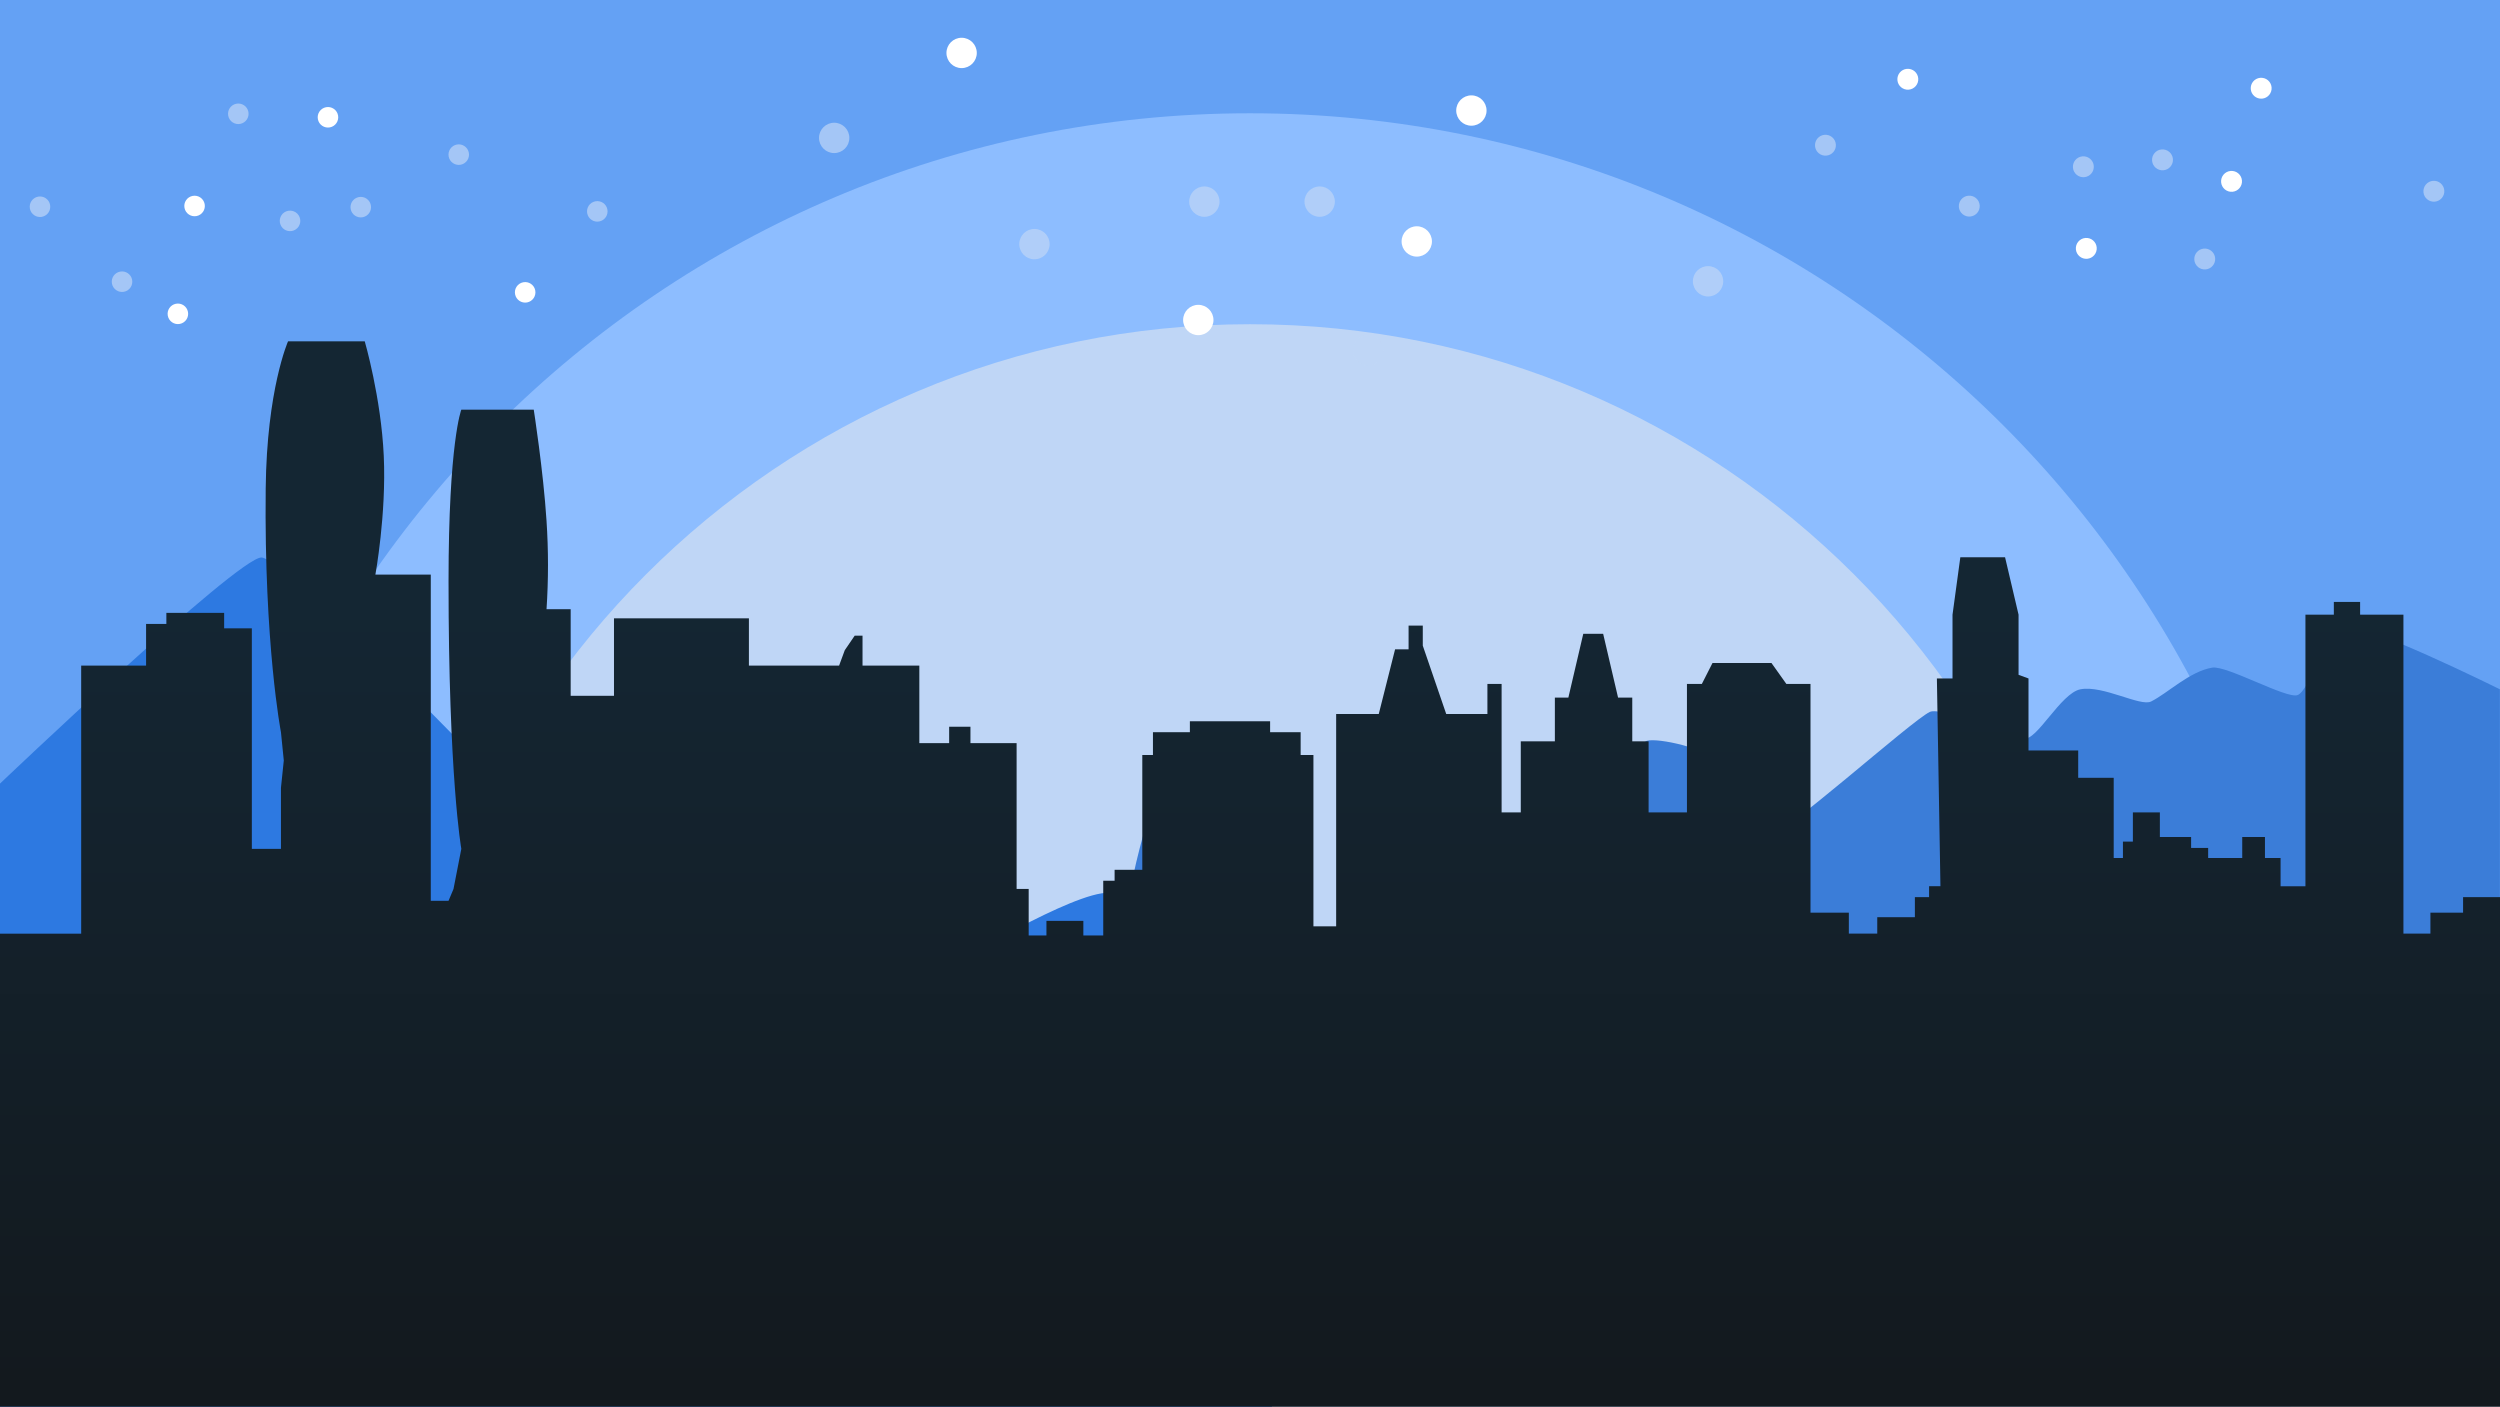
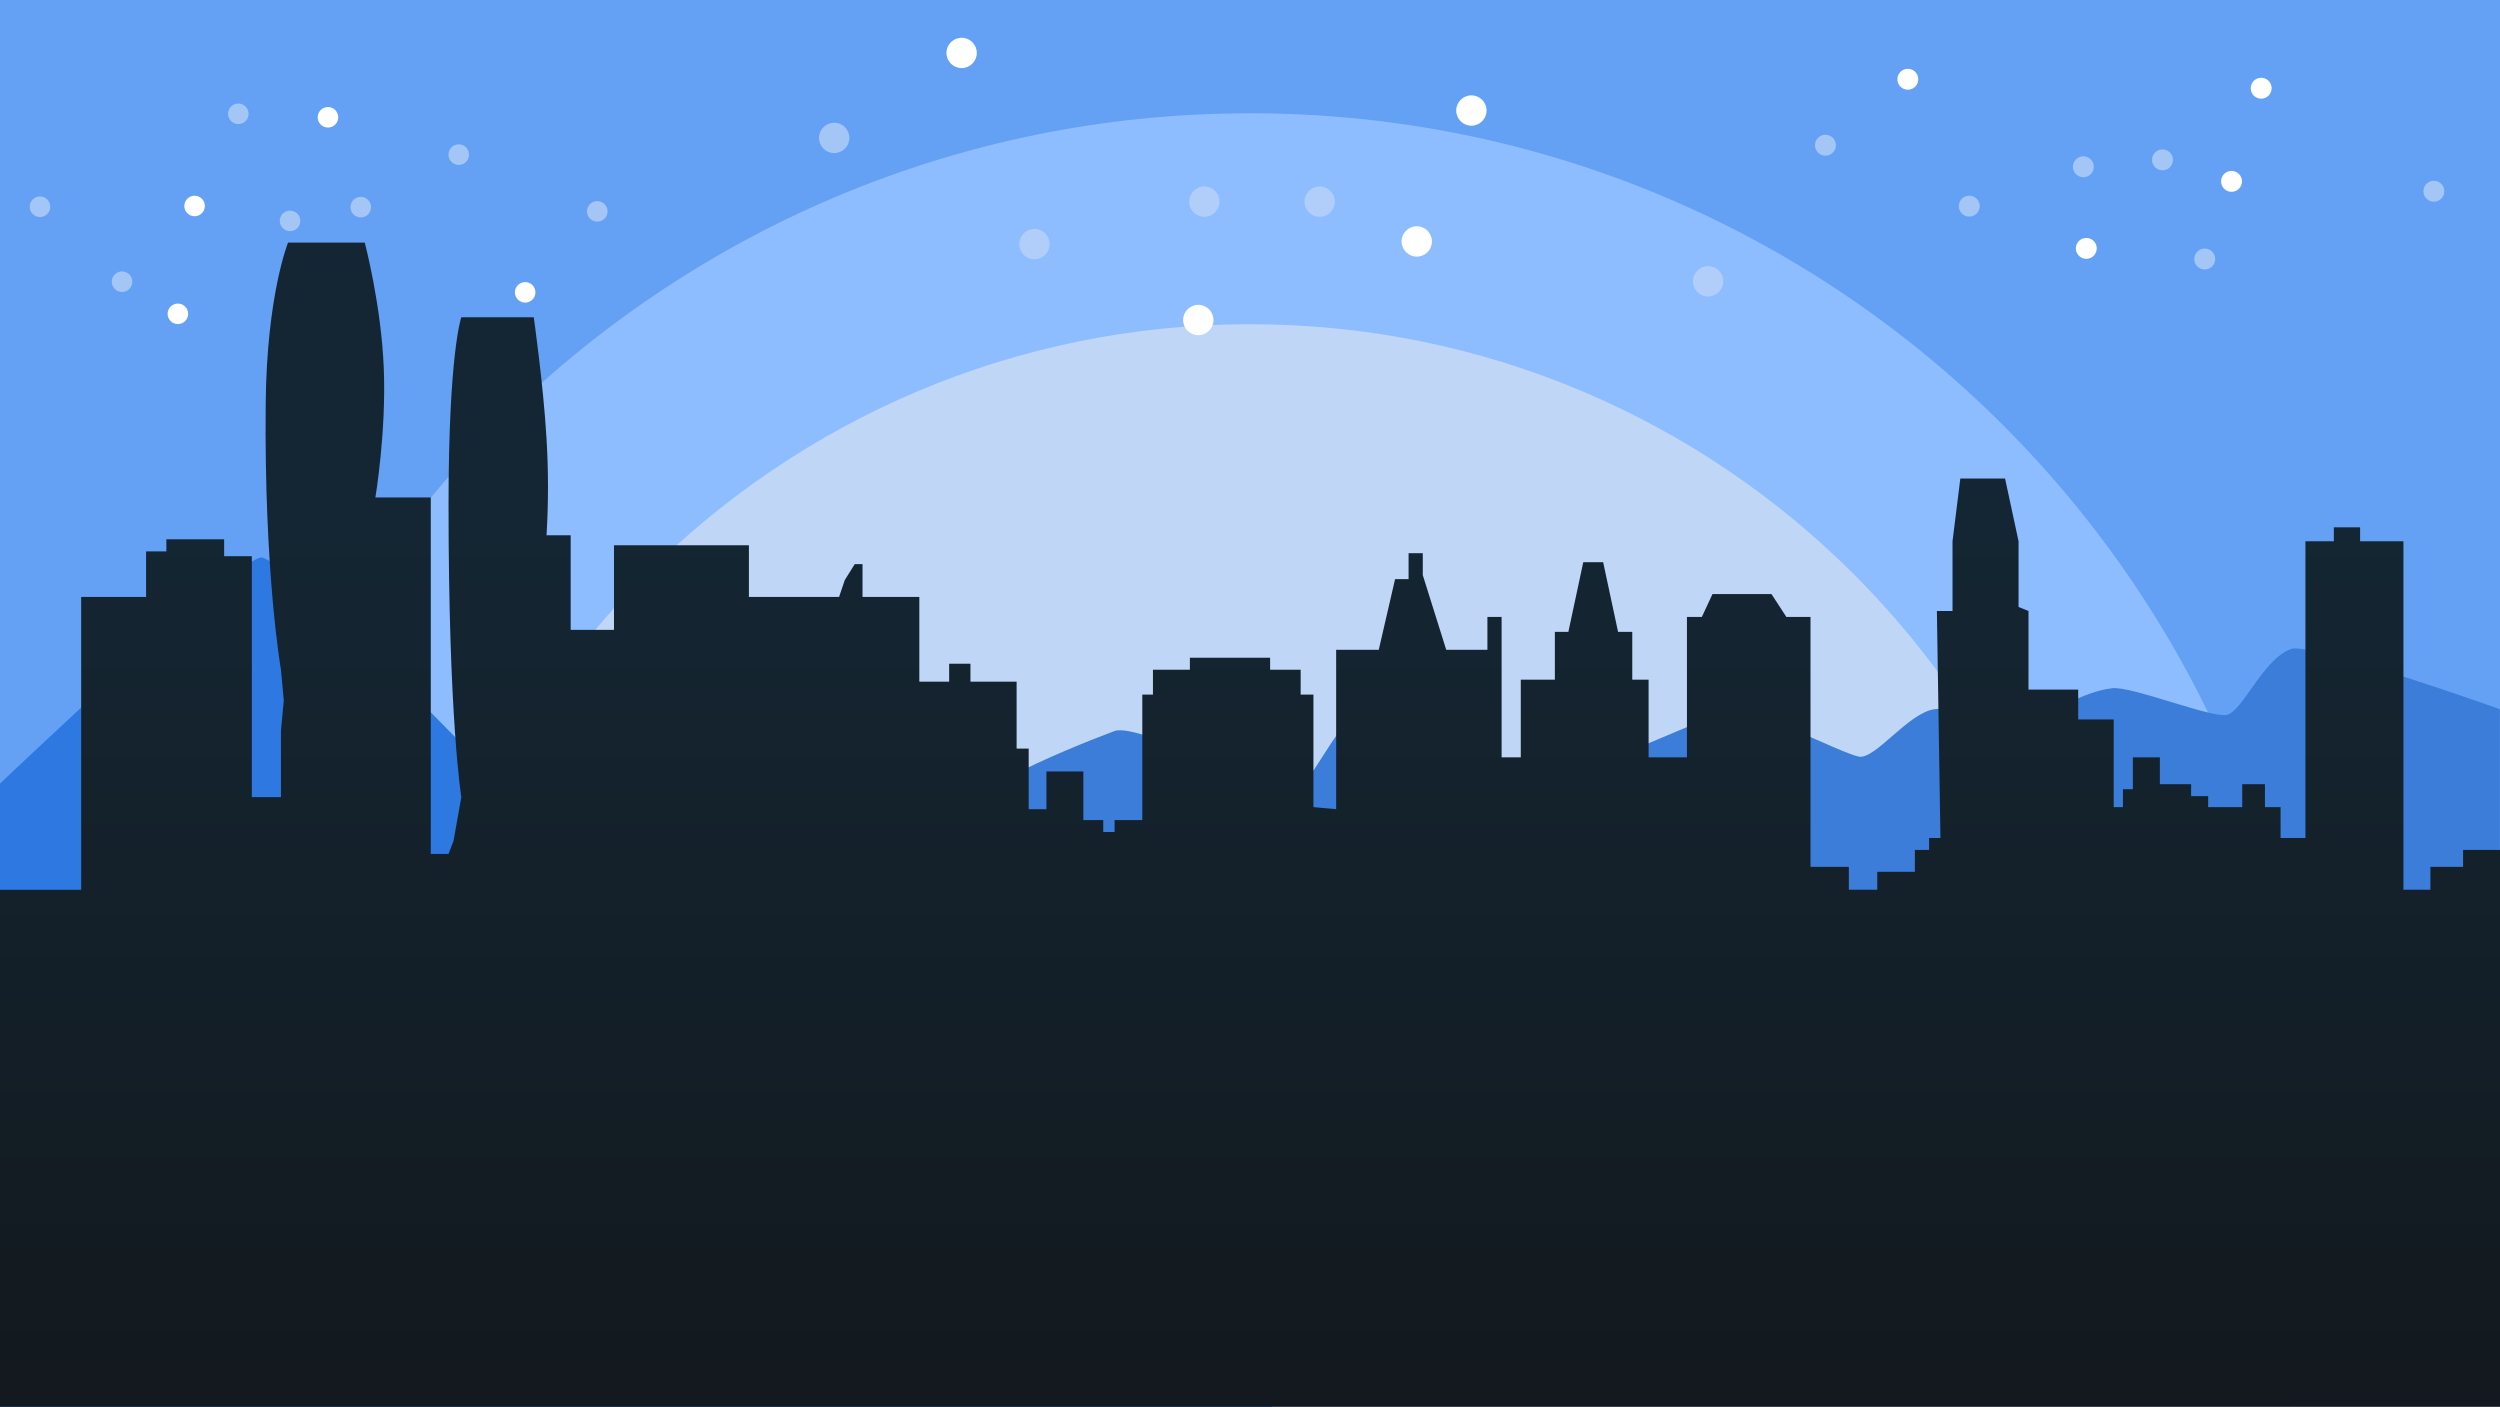
<svg xmlns="http://www.w3.org/2000/svg" viewBox="0 0 1920 1080.4">
  <defs>
    <style>.a{fill:#fff;}.b{fill:#64a1f4;}.c{clip-path:url(#a);}.d{fill:#8dbdff;}.e{fill:#bfd6f6;}.f{fill:#2d79e1;}.g{fill:#3b7dd8;}.h{opacity:0.7;}.i{fill:url(#b);}</style>
    <clipPath id="a">
      <rect class="a" width="1920" height="1080" />
    </clipPath>
    <linearGradient id="b" x1="0.5" y1="0.242" x2="0.5" y2="0.985" gradientUnits="objectBoundingBox">
      <stop offset="0" stop-color="#142633" />
      <stop offset="1" stop-color="#13191e" />
    </linearGradient>
  </defs>
  <rect class="b" width="1920" height="1080" />
  <g class="c">
    <circle class="d" cx="818" cy="818" r="818" transform="translate(142 87)" />
    <path class="e" d="M656,0c362.3,0,656,293.7,656,656s-293.7,656-656,656S0,1018.3,0,656,293.7,0,656,0Z" transform="translate(304 249)" />
  </g>
  <path class="f" d="M19,307.652S201.372,134,219.792,134c21.7,0,297.386,292.244,297.386,292.244s126.986-46.59,153.035-42.354,61.865,72,78.145,63.531,107.45-63.531,126.986-55.06S995.818,557.542,995.818,557.542V786.254H19Z" transform="translate(-19 294.146)" />
-   <path class="g" d="M1062.085,161.925s-107.6-53.411-119.037-47.694c-15.9,7.95-27.461,49.14-36.458,52.191-8.552,2.9-54.37-22.963-65.435-21.118-17.343,2.89-33.965,19.511-46.972,26.015-8.175,4.089-36.926-12.685-54.2-9.394-15.175,2.89-33.965,40.469-43.359,37.577-11.184-3.443-63.8-24.14-72.264-20.233-14.092,6.5-114.922,97.557-127.186,97.557-7.95,0-33.965-53.476-41.191-62.148s-45.526-16.409-50.042-12.646c-6.5,5.42-20.053,41.733-26.015,46.068-6.818,4.958-30.351,16.259-44.622,23.667-15.015,7.792-48.154,182.451-65.038,195.114-11.562,8.672-133.074-26.739-154.645-40.469-15.9-10.118-64.786-117.164-85.9-183.463a555.084,555.084,0,0,0-6.491,338.108l1038.854,66.512Z" transform="translate(857.823 367.444)" />
+   <path class="g" d="M1431.5,160.41s-145.026-51.73-160.44-46.193c-21.427,7.7-37.013,47.594-49.139,50.548-11.527,2.809-73.28-22.24-88.194-20.453-23.376,2.8-45.778,18.9-63.31,25.2-11.019,3.96-49.77-12.285-73.049-9.1-20.454,2.8-45.779,39.195-58.44,36.394-15.074-3.334-86.469-40.178-97.88-36.394-18.993,6.3-145.991,63.487-162.521,63.487-10.715,0-53.172,8.4-62.911,0s-62.067-58.034-68.154-54.389C538.7,174.758,515.3,219.7,507.268,223.9c-9.19,4.8-120.568-53.864-139.8-46.689-20.238,7.546-55.882,22.03-78.639,34.294-15.583,8.4-103.912,218.368-132.986,205.07-21.427-9.8-87.32-113.476-115.78-177.688C14.221,293.331,0,351.642,0,412.373,0,465.9,11.039,517.557,31.312,566.349L1431.5,630.768Z" transform="translate(488.409 384.245)" />
  <g transform="matrix(0.996, -0.087, 0.087, 0.996, 1317.003, 35.645)">
    <g transform="translate(137.45 30)">
      <circle class="a" cx="8.03" cy="8.03" r="8.03" transform="translate(240.894 99.776)" />
      <circle class="a" cx="8.03" cy="8.03" r="8.03" transform="translate(269.801 30.487)" />
      <circle class="a" cx="8.03" cy="8.03" r="8.03" transform="translate(0 0)" />
      <circle class="a" cx="8.03" cy="8.03" r="8.03" transform="translate(125.265 141.35)" />
    </g>
    <g class="h" transform="translate(326.953 108.705)">
      <circle class="e" cx="8.03" cy="8.03" r="8.03" />
    </g>
    <g class="h" transform="translate(352.649 187.409)">
      <circle class="e" cx="8.03" cy="8.03" r="8.03" />
    </g>
    <g class="h" transform="translate(532.516 150.868)">
      <circle class="e" cx="8.03" cy="8.03" r="8.03" />
    </g>
    <g class="h" transform="translate(175.993 131.192)">
      <circle class="e" cx="8.03" cy="8.03" r="8.03" />
    </g>
    <g class="h" transform="translate(265.927 108.705)">
      <circle class="e" cx="8.03" cy="8.03" r="8.03" />
    </g>
    <g class="h" transform="translate(70 74.974)">
      <circle class="e" cx="8.03" cy="8.03" r="8.03" />
    </g>
  </g>
-   <path class="i" d="M6566,932.441h62.347V726.57h49.844V694.59h15.575v-8.529h44.377v11.9h21.27V867.313h22.358V820.426l2.183-20.995-2.183-21.694s-13-67.412-11.715-187.113c.818-76.28,17.17-113.109,17.17-113.109h58.9s12.564,43.249,14.609,88.038-6.431,91.116-6.431,91.116h42.538V907.2h13.634l3.817-9.1,6-30.792s-9.845-55.029-9.816-205.622C6910.5,554.749,6920.292,530,6920.292,530h55.625s7.363,47.063,9.817,85.378a514.392,514.392,0,0,1,0,67.882h18.542v66.483h33.267V690.26h103.616v36.31h69.261l4.363-11.817,7.634-11.2h6V726.57h43.629v59.565h22.9v-12.6h16.361v12.6h35.448V898.106h9.27V933.8h13.636V922.6h28.357v11.2h15.27V891.807h8.726v-8.4h21.27V795.232h8.181v-17.5h28.358v-8.4h61.624v8.4h23.45v17.5h9.816V926.8h17.451V763.74h32.721l12.543-49.687h10.362v-18.2H7658.7v15.4l18,52.486h31.63V740.646h10.907v98.674h14.724V784.735h26.177V751.144H7770.5l11.452-48.987h15.271l11.451,48.987h10.906v33.591h12.544v54.586h29.449V740.646h11.452l8.181-16.1h45.265l11.453,16.1h18.541V916.3h29.447v16.1h21.815V919.8h28.9V904.4h10.907v-8.4h8.725l-2.728-159.559h12V687.46l6-44.089h34.357l10.362,44.089v46.188l7.634,2.8v55.286h38.174v20.995h27.27v61.584h7.089v-12.6h7.635V839.321h20.725v18.9h23.994v8.4h13.09v7.7h26.176v-16.1h17.451v16.1h12v21.695h19.087V687.46h21.814v-9.8h20.179v9.8h33.266V932.4h20.724V916.3h25.086V904.4H8486v391.38H6566Z" transform="translate(-6566 -215.384)" />
+   <path class="i" d="M6566,974.607h62.347V749.654h49.844V714.71h15.575v-9.32h44.377v13h21.27V903.443h22.358V852.209l2.183-22.94-2.183-23.7s-13-73.66-11.715-204.456c.818-83.35,17.17-123.593,17.17-123.593h58.9s12.564,47.258,14.609,96.2-6.431,99.561-6.431,99.561h42.538V947.03h13.634l3.817-9.941,6-33.646s-9.845-60.129-9.816-224.68c.021-116.855,9.816-143.9,9.816-143.9h55.625s7.363,51.425,9.817,93.291a614.039,614.039,0,0,1,0,74.174h18.542v72.645h33.267v-65h103.616v39.676h69.261l4.363-12.912,7.634-12.235h6v25.147h43.629V814.74h22.9V800.976h16.361V814.74h35.448v51.416h9.27v46.532h13.636V883.735h28.357v37.3h15.27v9.176h8.726v-9.176h21.27v-96.35h8.181V805.564h28.358v-9.176h61.624v9.176h23.45v19.117h9.816V911.09l17.451,1.6V790.27h32.721l12.543-54.292h10.362V716.1H7658.7v16.823l18,57.351h31.63V765.035h10.907v107.82h14.724V813.21h26.177v-36.7H7770.5l11.452-53.528h15.271l11.451,53.528h10.906v36.7h12.544v59.645h29.449V765.035h11.452l8.181-17.588h45.265l11.453,17.588h18.541V956.971h29.447v17.588h21.815V960.794h28.9V943.971h10.907V934.8h8.725l-2.728-174.348h12V706.92l6-48.175h34.357l10.362,48.175v50.469l7.634,3.059v60.41h38.174V843.8h27.27V911.09h7.089V897.326h7.635v-24.47h20.725V893.5h23.994v9.176h13.09v8.411h26.176V893.5h17.451V911.09h12V934.8h19.087V706.92h21.814V696.214h20.179V706.92h33.266V974.559h20.724V956.971h25.086v-13H8486v427.656H6566Z" transform="translate(-6566 -291.227)" />
  <g transform="translate(-60.797 96.199) rotate(-11)">
    <g transform="translate(158.265 45.771)">
      <circle class="a" cx="7.886" cy="7.886" r="7.886" transform="translate(28.389 47.314)" />
      <circle class="a" cx="7.886" cy="7.886" r="7.886" transform="translate(0 126.172)" />
      <circle class="a" cx="7.886" cy="7.886" r="7.886" transform="translate(264.961 160.869)" />
      <circle class="a" cx="7.886" cy="7.886" r="7.886" transform="translate(141.943)" />
    </g>
    <g class="h" transform="translate(256.43 118.32)">
      <circle class="e" cx="7.886" cy="7.886" r="7.886" />
    </g>
    <g class="h" transform="translate(233.126 30)">
      <circle class="e" cx="7.886" cy="7.886" r="7.886" />
    </g>
    <g class="h" transform="translate(70 71.006)">
      <circle class="e" cx="7.886" cy="7.886" r="7.886" />
    </g>
    <g class="h" transform="translate(393.339 93.086)">
      <circle class="e" cx="7.886" cy="7.886" r="7.886" />
    </g>
    <g class="h" transform="translate(311.776 118.32)">
      <circle class="e" cx="7.886" cy="7.886" r="7.886" />
    </g>
    <g class="h" transform="translate(489.467 156.172)">
      <circle class="e" cx="7.886" cy="7.886" r="7.886" />
    </g>
    <g class="h" transform="translate(120.869 139.535)">
      <circle class="e" cx="7.886" cy="7.886" r="7.886" />
    </g>
  </g>
  <g transform="translate(559 -1)">
    <g transform="translate(167.874 30)">
      <circle class="a" cx="11.652" cy="11.652" r="11.652" transform="translate(349.552 144.781)" />
      <circle class="a" cx="11.652" cy="11.652" r="11.652" transform="translate(391.498 44.239)" />
      <circle class="a" cx="11.652" cy="11.652" r="11.652" transform="translate(0 0)" />
      <circle class="a" cx="11.652" cy="11.652" r="11.652" transform="translate(181.767 205.107)" />
    </g>
    <g class="h" transform="translate(442.855 144.205)">
      <circle class="e" cx="11.652" cy="11.652" r="11.652" />
    </g>
    <g class="h" transform="translate(480.141 258.41)">
      <circle class="e" cx="11.652" cy="11.652" r="11.652" />
    </g>
    <g class="h" transform="translate(741.139 205.387)">
      <circle class="e" cx="11.652" cy="11.652" r="11.652" />
    </g>
    <g class="h" transform="translate(223.803 176.835)">
      <circle class="e" cx="11.652" cy="11.652" r="11.652" />
    </g>
    <g class="h" transform="translate(354.302 144.205)">
      <circle class="e" cx="11.652" cy="11.652" r="11.652" />
    </g>
    <g class="h" transform="translate(70 95.26)">
      <circle class="e" cx="11.652" cy="11.652" r="11.652" />
    </g>
  </g>
</svg>
